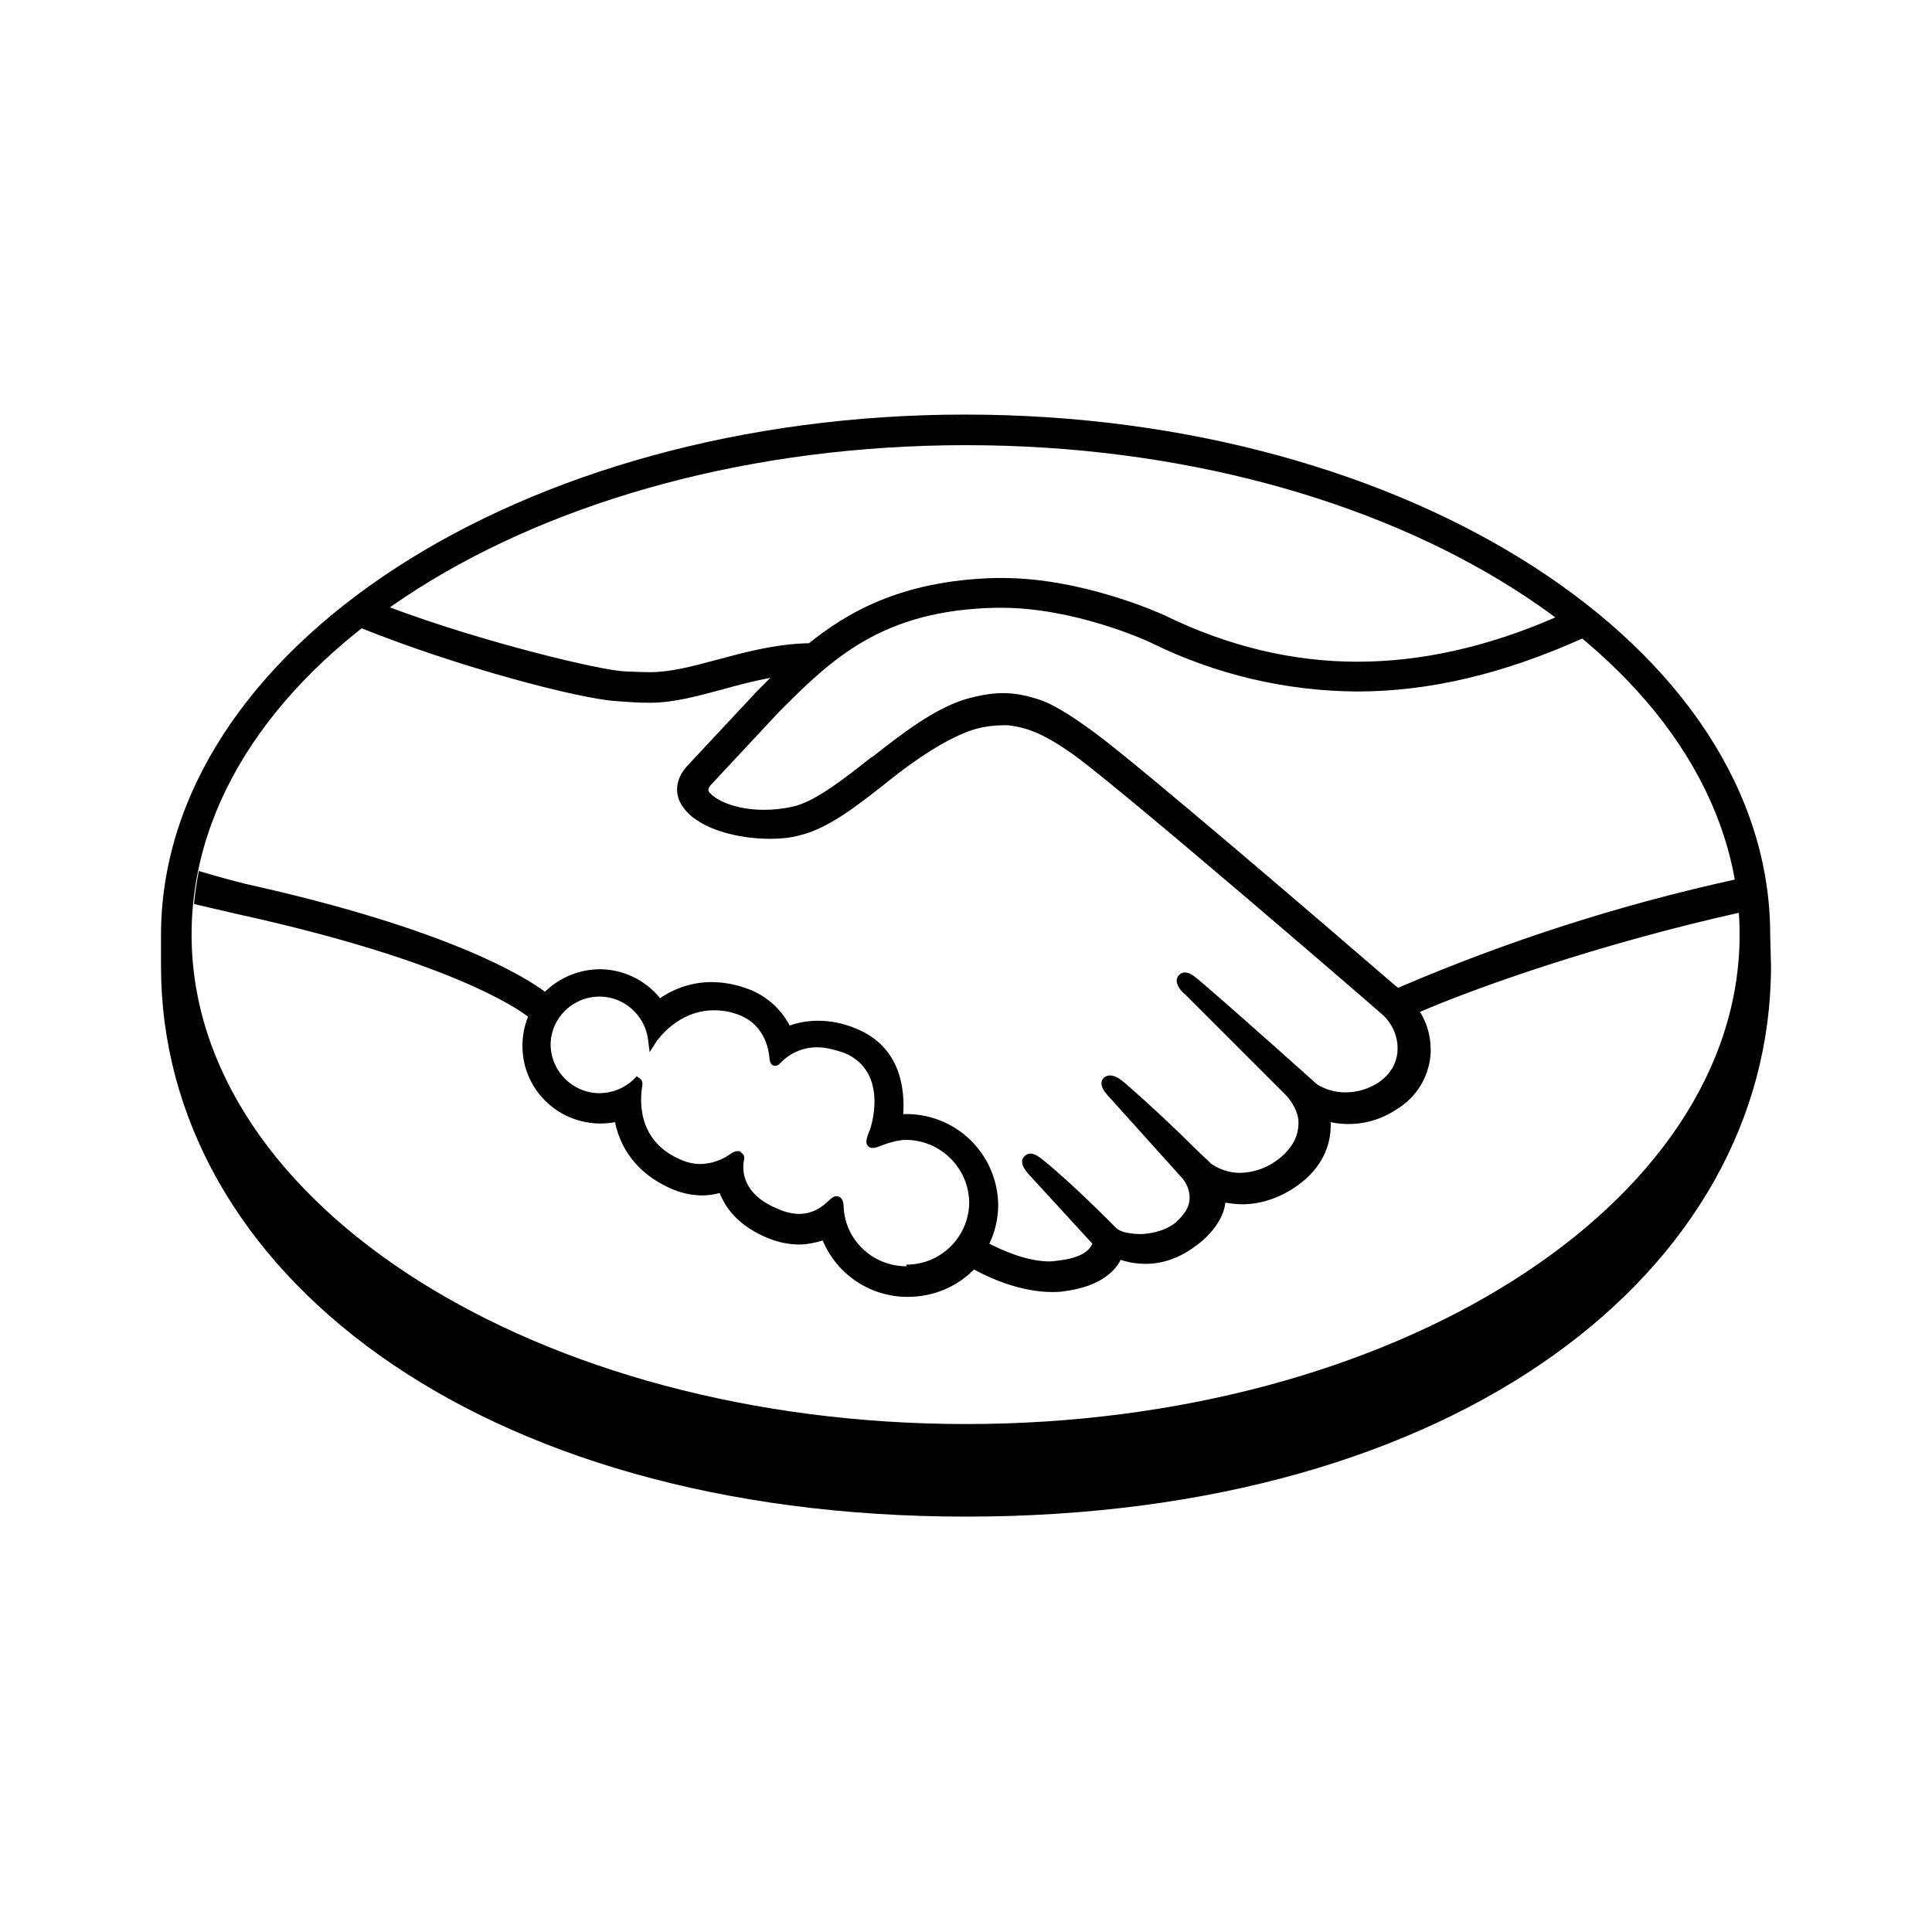
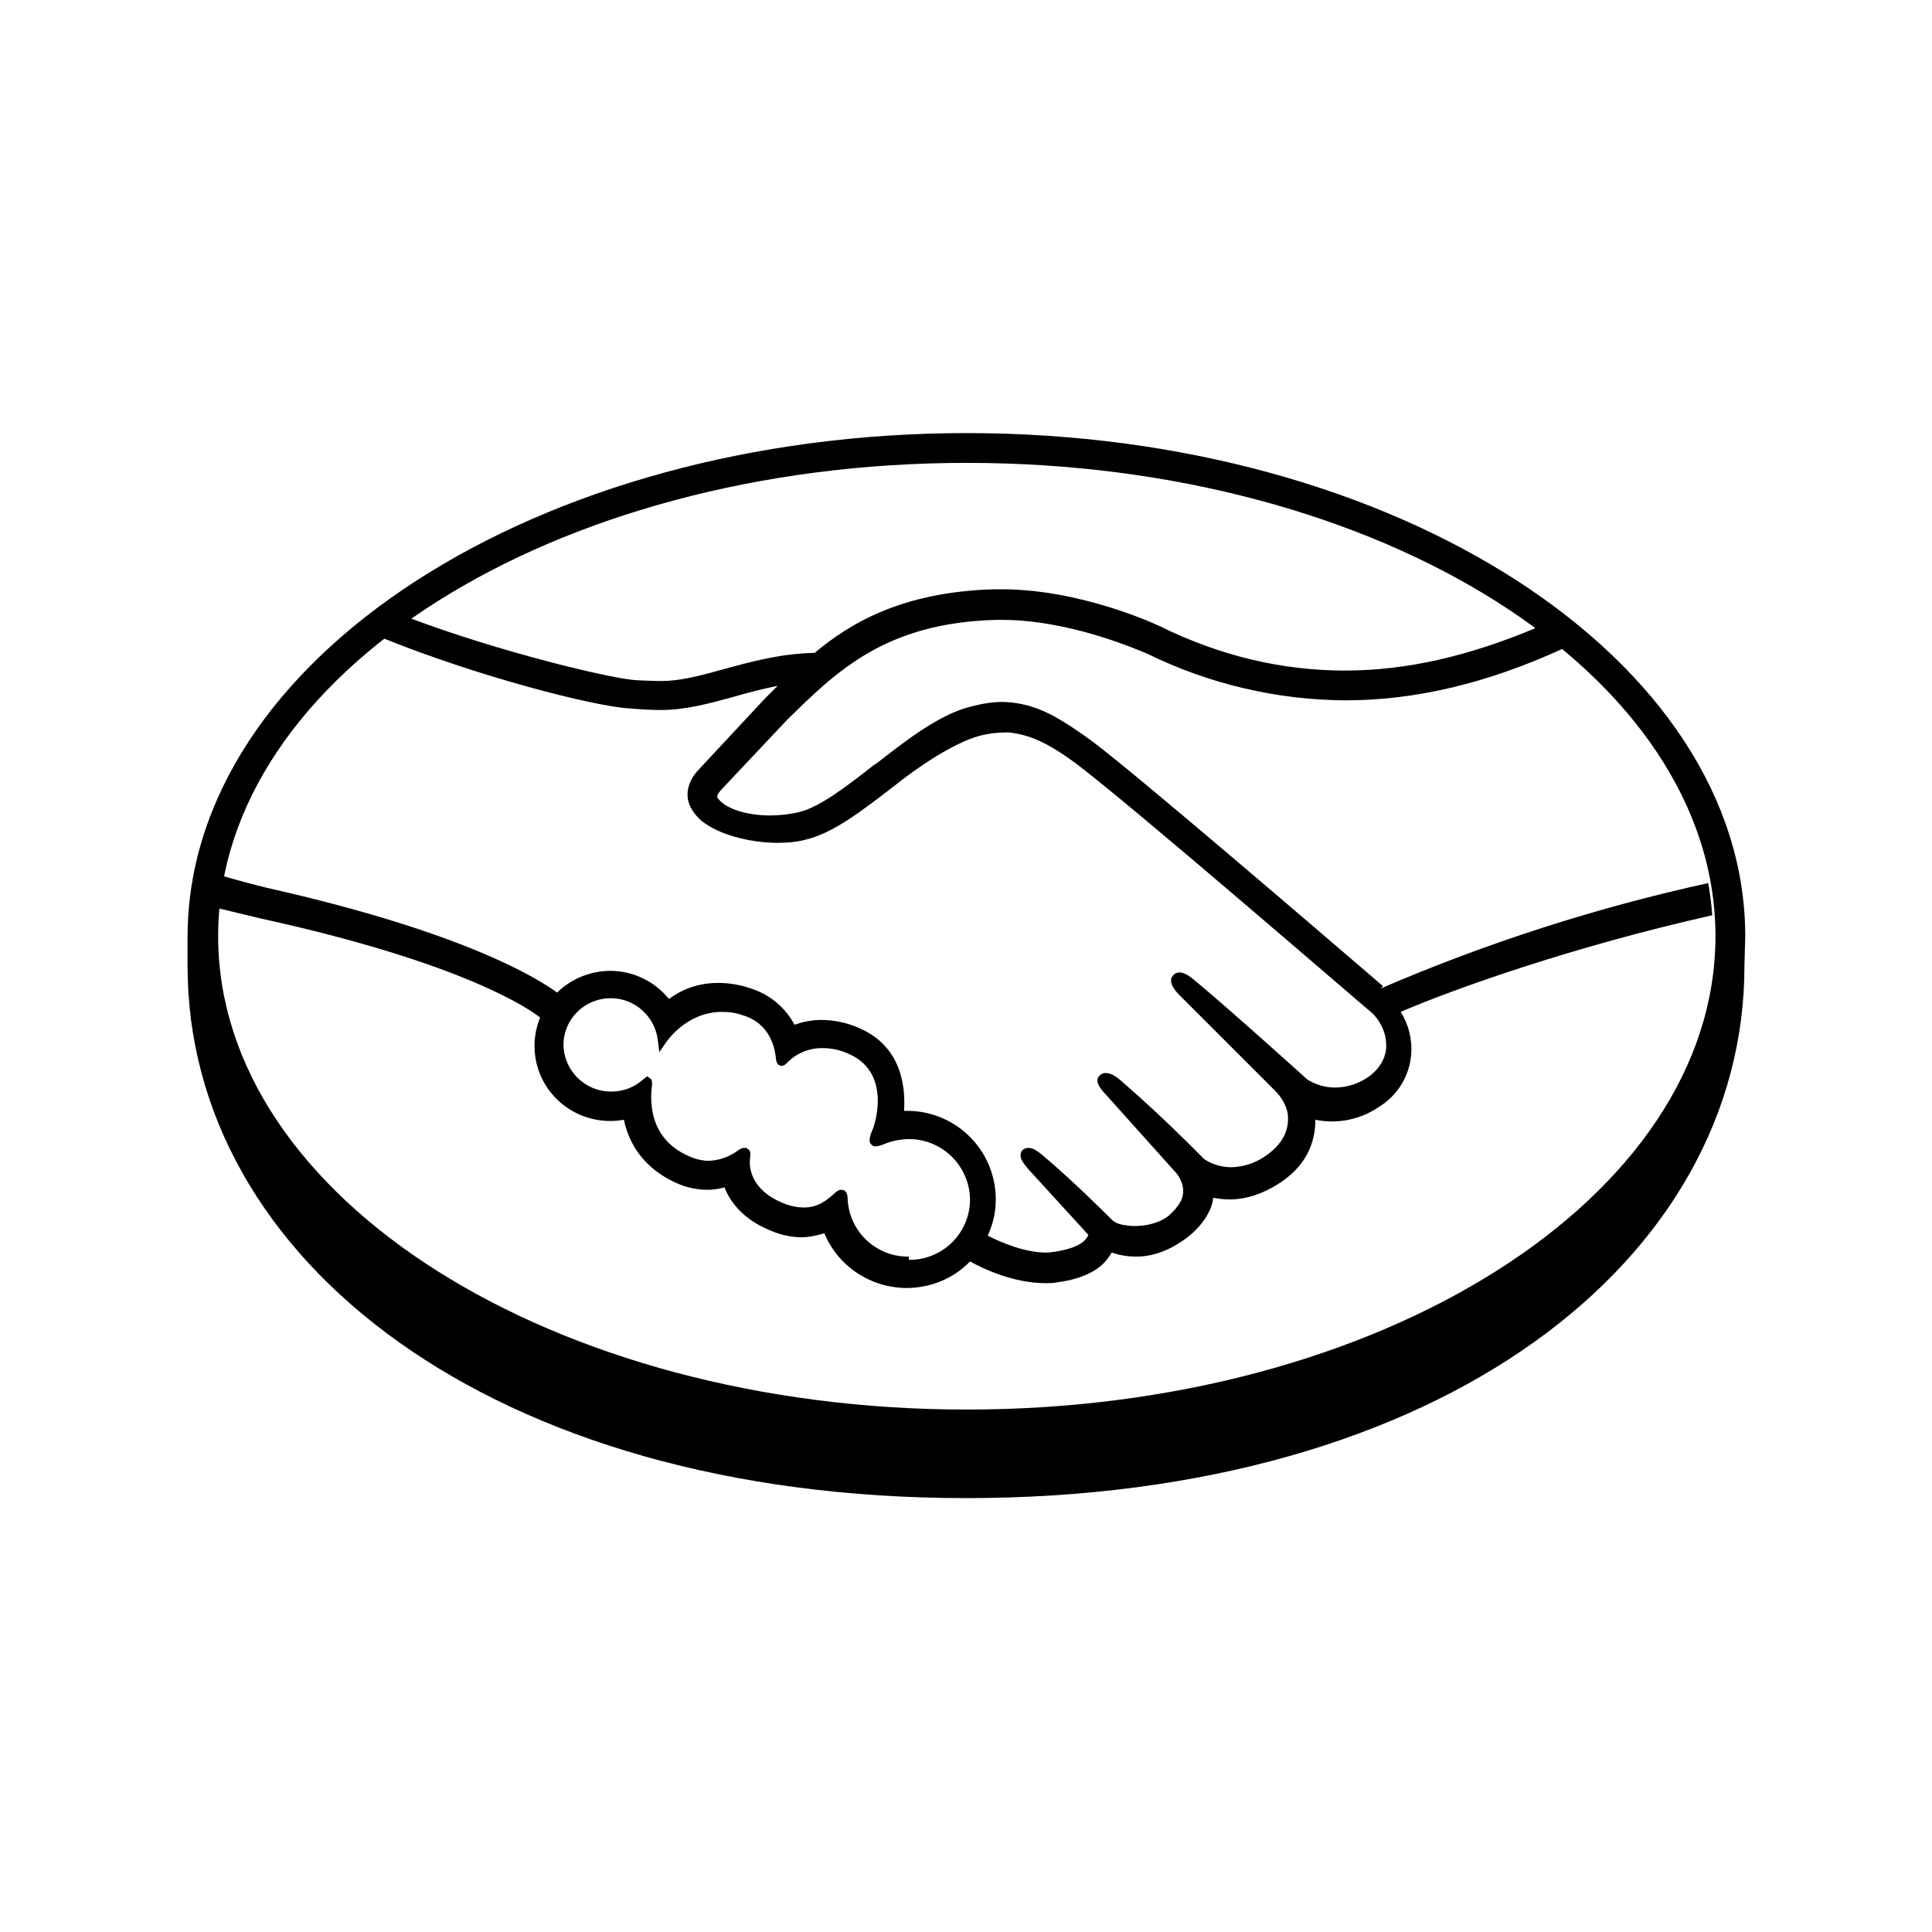
<svg xmlns="http://www.w3.org/2000/svg" viewBox="0 0 24 24">
-   <path fill="currentColor" stroke="none" d="M11.26 15.73a0.78 0.77 0 0 1 -0.78 -0.74c0 -0.04 -0.01 -0.13 -0.09 -0.13 -0.03 0 -0.06 0.02 -0.09 0.05 -0.09 0.09 -0.21 0.17 -0.38 0.17a0.68 0.68 0 0 1 -0.25 -0.06c-0.45 -0.18 -0.45 -0.48 -0.43 -0.6 0.01 -0.03 0.01 -0.07 -0.02 -0.09l-0.03 -0.03h-0.03c-0.02 0 -0.05 0.01 -0.08 0.03a0.66 0.66 0 0 1 -0.38 0.13 0.58 0.58 0 0 1 -0.21 -0.04c-0.59 -0.23 -0.54 -0.77 -0.51 -0.94 0 -0.03 0 -0.06 -0.03 -0.08l-0.04 -0.03 -0.04 0.04a0.61 0.6 0 0 1 -0.42 0.17 0.61 0.61 0 0 1 -0.61 -0.6c0 -0.33 0.27 -0.6 0.61 -0.6 0.3 0 0.56 0.23 0.6 0.53l0.02 0.16 0.09 -0.14c0.01 -0.01 0.26 -0.38 0.71 -0.38 0.08 0 0.17 0.01 0.26 0.04 0.36 0.11 0.42 0.43 0.43 0.57 0.01 0.08 0.06 0.08 0.07 0.08 0.03 0 0.05 -0.02 0.07 -0.04a0.62 0.62 0 0 1 0.45 -0.19c0.11 0 0.22 0.03 0.34 0.07 0.57 0.24 0.32 0.96 0.31 0.97 -0.05 0.12 -0.05 0.17 0 0.2l0.02 0.01h0.02c0.03 0 0.06 -0.01 0.11 -0.03 0.08 -0.03 0.2 -0.07 0.31 -0.07a0.79 0.79 0 0 1 0.78 0.78 0.78 0.78 0 0 1 -0.78 0.77zm6.08 -3.48c-0.95 -0.82 -3.14 -2.7 -3.73 -3.14 -0.34 -0.25 -0.57 -0.39 -0.77 -0.44a1.3 1.3 0 0 0 -0.38 -0.06c-0.15 0 -0.31 0.03 -0.48 0.08 -0.38 0.12 -0.77 0.42 -1.14 0.71l-0.02 0.01c-0.34 0.27 -0.7 0.55 -0.97 0.61a1.66 1.65 0 0 1 -0.36 0.04c-0.3 0 -0.57 -0.09 -0.68 -0.22 -0.02 -0.02 -0.01 -0.06 0.03 -0.1l0.01 -0.01 0.83 -0.89c0.65 -0.65 1.27 -1.26 2.69 -1.29h0.07c0.89 0 1.77 0.39 1.87 0.44a5.86 5.86 0 0 0 2.55 0.6c0.9 0 1.82 -0.22 2.8 -0.66a7.61 7.59 0 0 0 -0.34 -0.26c-0.85 0.37 -1.67 0.55 -2.46 0.55 -0.8 0 -1.6 -0.19 -2.38 -0.57 -0.04 -0.02 -1.02 -0.47 -2.03 -0.47 -0.03 0 -0.05 0 -0.08 0 -1.2 0.03 -1.87 0.45 -2.32 0.81 -0.44 0.01 -0.82 0.12 -1.16 0.21 -0.3 0.08 -0.56 0.15 -0.82 0.15 -0.1 0 -0.29 -0.01 -0.31 -0.01 -0.29 -0.01 -1.76 -0.36 -2.93 -0.8 -0.12 0.08 -0.23 0.17 -0.35 0.26 1.22 0.49 2.71 0.88 3.18 0.91 0.13 0.01 0.27 0.02 0.41 0.02 0.31 0 0.62 -0.09 0.92 -0.17 0.18 -0.05 0.37 -0.1 0.58 -0.14l-0.16 0.16 -0.85 0.91c-0.07 0.07 -0.21 0.24 -0.12 0.46a0.59 0.59 0 0 0 0.22 0.24c0.2 0.14 0.56 0.23 0.9 0.23 0.13 0 0.25 -0.01 0.36 -0.04 0.36 -0.08 0.73 -0.37 1.12 -0.68 0.31 -0.25 0.76 -0.56 1.1 -0.65a1.25 1.24 0 0 1 0.31 -0.04 0.51 0.51 0 0 1 0.08 0c0.23 0.03 0.44 0.1 0.84 0.39 0.7 0.52 3.78 3.18 3.81 3.21 0 0 0.2 0.17 0.18 0.45 -0.01 0.15 -0.09 0.29 -0.24 0.39a0.75 0.75 0 0 1 -0.4 0.12 0.67 0.67 0 0 1 -0.36 -0.1c-0.01 -0.01 -1.07 -0.96 -1.46 -1.29 -0.06 -0.05 -0.12 -0.1 -0.18 -0.1a0.1 0.1 0 0 0 -0.08 0.04c-0.06 0.07 0.01 0.18 0.09 0.24l1.23 1.23c0 0 0.15 0.14 0.17 0.33 0.01 0.2 -0.09 0.37 -0.29 0.51a0.8 0.8 0 0 1 -0.44 0.14 0.64 0.64 0 0 1 -0.35 -0.11l-0.18 -0.17a17.53 17.48 0 0 0 -0.9 -0.84c-0.06 -0.05 -0.12 -0.09 -0.18 -0.09a0.11 0.11 0 0 0 -0.08 0.03c-0.03 0.03 -0.05 0.09 0.02 0.18a0.58 0.58 0 0 0 0.06 0.07l0.9 1c0.01 0.01 0.18 0.22 0.02 0.43l-0.03 0.04a0.98 0.98 0 0 1 -0.08 0.08c-0.15 0.12 -0.36 0.14 -0.44 0.14a0.67 0.67 0 0 1 -0.12 -0.01c-0.09 -0.01 -0.15 -0.04 -0.18 -0.07l-0.01 -0.01c-0.05 -0.05 -0.5 -0.51 -0.88 -0.82 -0.05 -0.04 -0.11 -0.09 -0.17 -0.09a0.11 0.11 0 0 0 -0.08 0.04c-0.07 0.08 0.04 0.2 0.08 0.24l0.77 0.84a0.17 0.17 0 0 1 -0.03 0.05c-0.03 0.04 -0.12 0.13 -0.4 0.16a0.76 0.76 0 0 1 -0.1 0.01c-0.29 0 -0.59 -0.14 -0.75 -0.22a1.12 1.12 0 0 0 0.11 -0.48 1.14 1.14 0 0 0 -1.18 -1.13c0.02 -0.29 -0.02 -0.83 -0.58 -1.06a1.21 1.21 0 0 0 -0.48 -0.1c-0.12 0 -0.24 0.02 -0.35 0.06a0.96 0.96 0 0 0 -0.56 -0.47 1.27 1.26 0 0 0 -0.41 -0.07c-0.23 0 -0.45 0.07 -0.64 0.2a0.97 0.97 0 0 0 -0.75 -0.36 0.98 0.97 0 0 0 -0.68 0.28c-0.24 -0.18 -1.19 -0.78 -3.72 -1.34a14.49 14.45 0 0 1 -0.58 -0.16 4.02 4.02 0 0 0 -0.06 0.41l0.56 0.13c2.59 0.57 3.45 1.16 3.59 1.27a0.95 0.95 0 0 0 -0.07 0.37 0.97 0.96 0 0 0 1.15 0.94c0.08 0.39 0.34 0.68 0.73 0.84a0.97 0.97 0 0 0 0.35 0.07c0.07 0 0.15 -0.01 0.22 -0.03 0.07 0.18 0.23 0.41 0.6 0.56a1.03 1.03 0 0 0 0.38 0.08c0.1 0 0.2 -0.02 0.3 -0.05a1.14 1.14 0 0 0 1.06 0.7c0.31 0 0.6 -0.12 0.82 -0.34 0.18 0.1 0.57 0.28 0.97 0.28 0.05 0 0.1 0 0.15 -0.01 0.39 -0.05 0.57 -0.2 0.66 -0.32a0.48 0.47 0 0 0 0.04 -0.07c0.09 0.03 0.2 0.05 0.31 0.05 0.21 0 0.42 -0.07 0.62 -0.22 0.2 -0.14 0.35 -0.35 0.37 -0.53v-0.01c0.07 0.01 0.14 0.02 0.21 0.02 0.22 0 0.44 -0.07 0.64 -0.2 0.4 -0.26 0.47 -0.6 0.46 -0.82a1.07 1.07 0 0 0 0.82 -0.16 0.87 0.87 0 0 0 0.42 -0.67 0.91 0.9 0 0 0 -0.13 -0.54c0.67 -0.29 2.2 -0.84 4 -1.24a3.95 3.93 0 0 0 -0.06 -0.41 23.12 23.06 0 0 0 -4.21 1.35zm4.27 -0.64c0 3.36 -4.31 6.08 -9.61 6.08 -5.31 0 -9.62 -2.72 -9.62 -6.08 0 -3.36 4.3 -6.08 9.62 -6.08 5.31 0 9.61 2.72 9.61 6.08zm0.38 0c0 -3.56 -4.48 -6.46 -10 -6.46S2 8.06 2 11.62L2 12c0 3.78 3.91 6.84 10 6.84 6.12 0 10 -3.06 10 -6.84z" />
+   <path fill="currentColor" stroke="none" d="M11.29 15.61a0.75 0.75 0 0 1 -0.76 -0.71c0 -0.03 0 -0.12 -0.08 -0.12 -0.03 0 -0.06 0.02 -0.09 0.05 -0.09 0.08 -0.2 0.17 -0.37 0.17a0.66 0.66 0 0 1 -0.25 -0.05c-0.43 -0.17 -0.44 -0.47 -0.42 -0.58 0 -0.03 0.01 -0.06 -0.02 -0.09l-0.03 -0.02h-0.03c-0.02 0 -0.04 0.01 -0.07 0.03a0.64 0.63 0 0 1 -0.37 0.13 0.56 0.56 0 0 1 -0.2 -0.04c-0.57 -0.22 -0.52 -0.75 -0.5 -0.91 0 -0.03 0 -0.06 -0.02 -0.07l-0.04 -0.03 -0.04 0.03a0.59 0.59 0 0 1 -0.41 0.16 0.59 0.59 0 0 1 -0.59 -0.58c0 -0.32 0.26 -0.58 0.59 -0.58 0.29 0 0.54 0.22 0.58 0.51l0.02 0.16 0.09 -0.13c0.01 -0.01 0.25 -0.37 0.69 -0.37 0.08 0 0.17 0.01 0.25 0.04 0.35 0.1 0.41 0.42 0.42 0.55 0.01 0.08 0.06 0.08 0.07 0.08 0.03 0 0.05 -0.02 0.07 -0.04a0.6 0.6 0 0 1 0.44 -0.18c0.1 0 0.21 0.02 0.32 0.07 0.56 0.24 0.31 0.93 0.3 0.94 -0.05 0.12 -0.05 0.17 0 0.2l0.02 0.01h0.02c0.02 0 0.06 -0.01 0.11 -0.03 0.07 -0.03 0.19 -0.06 0.3 -0.06a0.76 0.76 0 0 1 0.76 0.75 0.75 0.75 0 0 1 -0.76 0.75zm5.89 -3.36c-0.92 -0.79 -3.04 -2.61 -3.61 -3.04 -0.33 -0.24 -0.55 -0.37 -0.75 -0.43a1.26 1.25 0 0 0 -0.37 -0.06c-0.15 0 -0.3 0.03 -0.47 0.08 -0.37 0.12 -0.74 0.41 -1.1 0.69l-0.02 0.01c-0.33 0.26 -0.68 0.53 -0.94 0.59a1.6 1.6 0 0 1 -0.35 0.04c-0.29 0 -0.55 -0.08 -0.65 -0.21 -0.02 -0.02 -0.01 -0.05 0.03 -0.1l0.01 -0.01 0.81 -0.86c0.63 -0.62 1.23 -1.21 2.6 -1.25h0.07c0.86 0 1.71 0.38 1.81 0.42a5.67 5.67 0 0 0 2.46 0.58c0.87 0 1.76 -0.21 2.7 -0.64a7.36 7.34 0 0 0 -0.33 -0.26c-0.83 0.35 -1.61 0.53 -2.37 0.53 -0.78 0 -1.55 -0.18 -2.3 -0.55 -0.04 -0.02 -0.98 -0.46 -1.97 -0.46 -0.03 0 -0.05 0 -0.08 0 -1.16 0.03 -1.81 0.43 -2.24 0.79 -0.43 0.01 -0.79 0.11 -1.12 0.2 -0.29 0.08 -0.54 0.15 -0.79 0.15 -0.1 0 -0.28 -0.01 -0.3 -0.01 -0.28 -0.01 -1.71 -0.35 -2.84 -0.78 -0.12 0.08 -0.23 0.16 -0.33 0.25 1.18 0.48 2.62 0.85 3.07 0.88 0.13 0.01 0.26 0.02 0.4 0.02 0.3 0 0.6 -0.08 0.89 -0.16 0.17 -0.05 0.36 -0.1 0.56 -0.14l-0.16 0.16 -0.82 0.88c-0.06 0.06 -0.2 0.24 -0.11 0.45a0.57 0.57 0 0 0 0.22 0.24c0.2 0.13 0.55 0.22 0.87 0.22 0.12 0 0.24 -0.01 0.35 -0.04 0.34 -0.08 0.7 -0.36 1.09 -0.66 0.3 -0.24 0.74 -0.54 1.07 -0.63a1.2 1.2 0 0 1 0.3 -0.04 0.49 0.49 0 0 1 0.08 0c0.22 0.03 0.43 0.1 0.81 0.38 0.67 0.5 3.65 3.08 3.68 3.1 0 0 0.19 0.16 0.18 0.43 -0.01 0.15 -0.09 0.28 -0.24 0.38a0.73 0.73 0 0 1 -0.39 0.12 0.65 0.65 0 0 1 -0.35 -0.1c-0.01 -0.01 -1.03 -0.93 -1.41 -1.24 -0.06 -0.05 -0.12 -0.09 -0.18 -0.09a0.1 0.1 0 0 0 -0.08 0.04c-0.06 0.07 0.01 0.17 0.08 0.24l1.19 1.19c0 0 0.15 0.14 0.16 0.32 0.01 0.2 -0.09 0.36 -0.28 0.49a0.77 0.77 0 0 1 -0.42 0.14 0.62 0.62 0 0 1 -0.34 -0.1l-0.17 -0.17a16.96 16.91 0 0 0 -0.87 -0.81c-0.06 -0.05 -0.12 -0.09 -0.18 -0.09a0.1 0.1 0 0 0 -0.08 0.03c-0.03 0.03 -0.05 0.08 0.02 0.17a0.56 0.56 0 0 0 0.06 0.07l0.87 0.97c0.01 0.01 0.18 0.21 0.02 0.41l-0.03 0.04a0.95 0.95 0 0 1 -0.08 0.08c-0.15 0.12 -0.35 0.13 -0.42 0.13a0.64 0.64 0 0 1 -0.12 -0.01c-0.09 -0.01 -0.14 -0.04 -0.17 -0.07l-0.01 -0.01c-0.05 -0.05 -0.49 -0.49 -0.85 -0.79 -0.05 -0.04 -0.11 -0.09 -0.17 -0.09a0.1 0.1 0 0 0 -0.08 0.03c-0.07 0.08 0.04 0.19 0.08 0.24l0.74 0.81a0.16 0.16 0 0 1 -0.03 0.05c-0.03 0.04 -0.12 0.12 -0.39 0.16a0.73 0.73 0 0 1 -0.1 0.01c-0.28 0 -0.57 -0.13 -0.73 -0.21a1.08 1.08 0 0 0 0.1 -0.46 1.1 1.1 0 0 0 -1.14 -1.09c0.02 -0.28 -0.02 -0.8 -0.56 -1.03a1.17 1.17 0 0 0 -0.46 -0.1c-0.12 0 -0.23 0.02 -0.34 0.06a0.93 0.93 0 0 0 -0.54 -0.45 1.23 1.22 0 0 0 -0.4 -0.07c-0.23 0 -0.43 0.06 -0.62 0.2a0.94 0.94 0 0 0 -0.73 -0.35 0.95 0.94 0 0 0 -0.66 0.27c-0.23 -0.17 -1.15 -0.75 -3.6 -1.3a14.02 13.98 0 0 1 -0.56 -0.15 3.89 3.89 0 0 0 -0.06 0.4l0.54 0.13c2.51 0.55 3.33 1.12 3.47 1.23a0.92 0.92 0 0 0 -0.07 0.36 0.94 0.93 0 0 0 1.11 0.91c0.08 0.38 0.33 0.66 0.71 0.81a0.94 0.94 0 0 0 0.33 0.06c0.07 0 0.14 -0.01 0.21 -0.03 0.07 0.18 0.23 0.4 0.58 0.54a0.99 0.99 0 0 0 0.37 0.08c0.1 0 0.19 -0.02 0.29 -0.05a1.11 1.1 0 0 0 1.02 0.68c0.3 0 0.59 -0.12 0.79 -0.33 0.18 0.1 0.55 0.27 0.94 0.27 0.05 0 0.1 0 0.14 -0.01 0.38 -0.05 0.56 -0.19 0.64 -0.31a0.46 0.46 0 0 0 0.04 -0.06c0.09 0.03 0.19 0.05 0.3 0.05 0.21 0 0.4 -0.07 0.6 -0.21 0.2 -0.14 0.34 -0.34 0.36 -0.51v-0.01c0.07 0.01 0.13 0.02 0.2 0.02 0.21 0 0.42 -0.07 0.62 -0.2 0.39 -0.25 0.45 -0.58 0.45 -0.79a1.03 1.03 0 0 0 0.79 -0.16 0.84 0.84 0 0 0 0.4 -0.65 0.88 0.87 0 0 0 -0.13 -0.53c0.65 -0.28 2.13 -0.81 3.87 -1.2a3.82 3.81 0 0 0 -0.05 -0.4 22.36 22.3 0 0 0 -4.07 1.31zm4.13 -0.62c0 3.25 -4.16 5.88 -9.3 5.88 -5.14 0 -9.3 -2.63 -9.3 -5.88 0 -3.25 4.16 -5.88 9.3 -5.88 5.14 0 9.3 2.63 9.3 5.88zm0.37 0c0 -3.44 -4.33 -6.25 -9.67 -6.25S2.33 8.19 2.33 11.64L2.33 12c0 3.65 3.78 6.61 9.67 6.61 5.92 0 9.67 -2.96 9.67 -6.61z" />
</svg>
